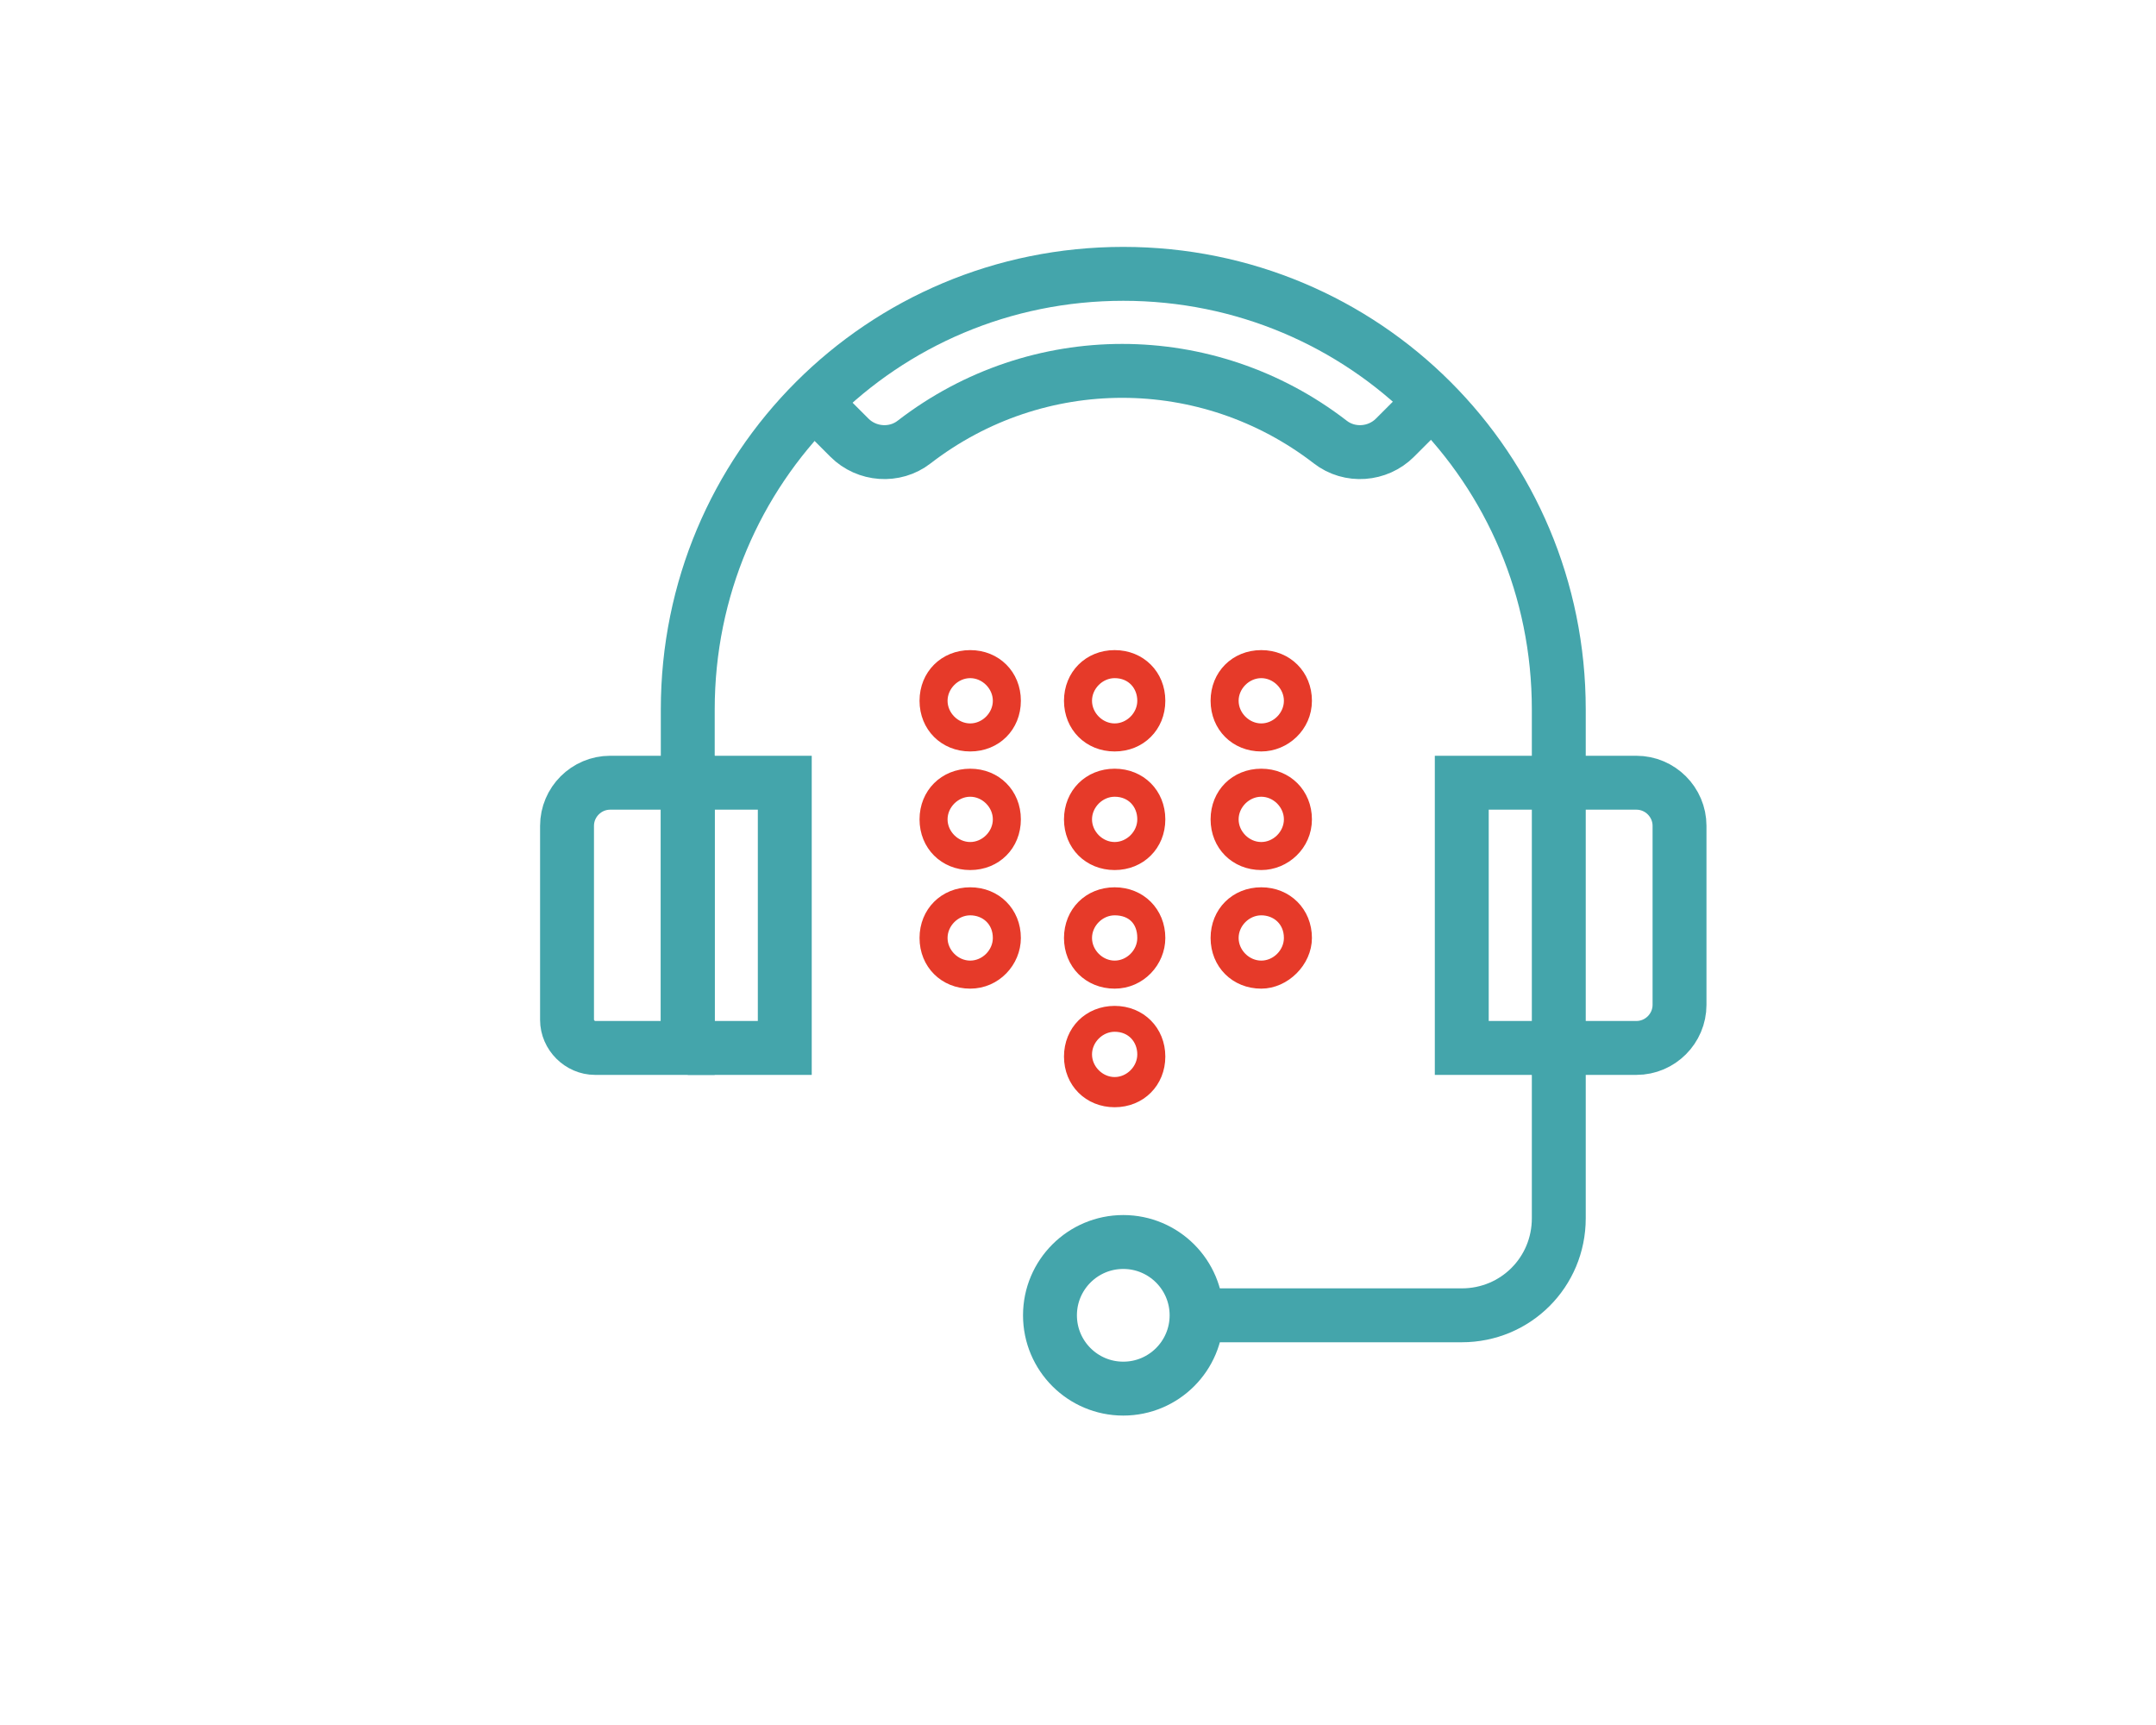
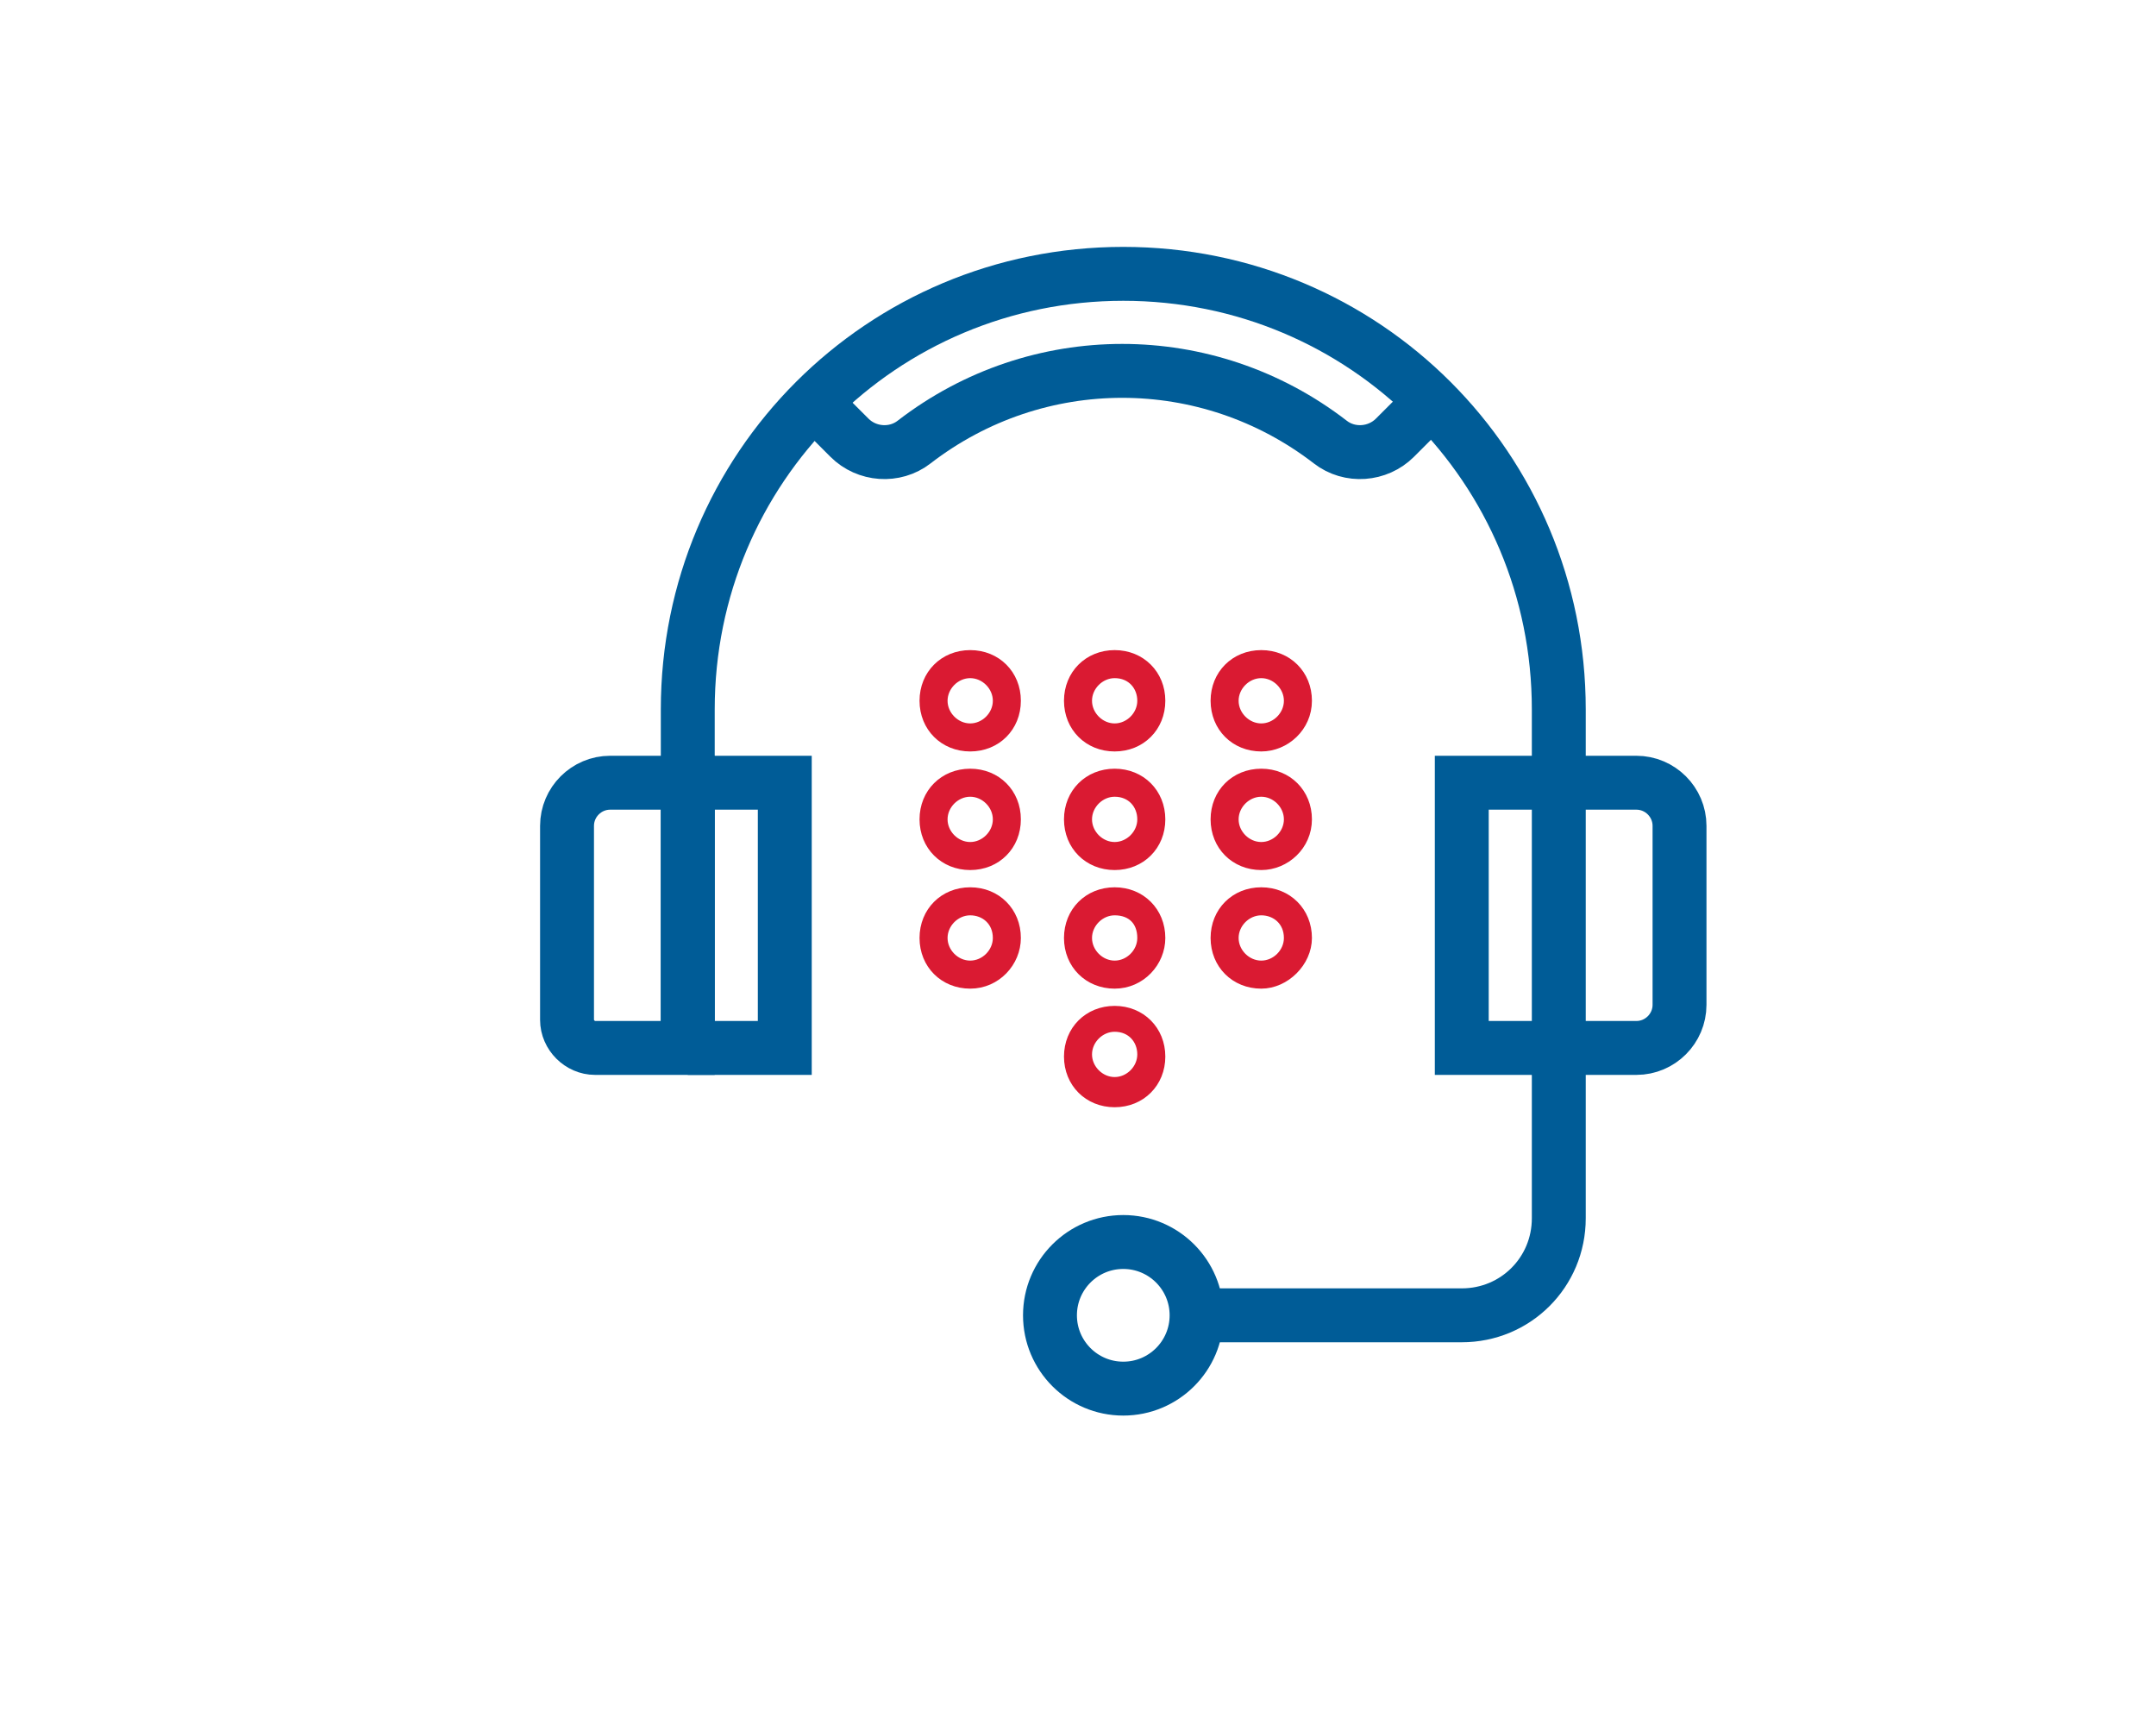
<svg xmlns="http://www.w3.org/2000/svg" version="1.1" id="Layer_1" x="0" y="0" viewBox="0 0 100 80" xml:space="preserve">
-   <style>.st1{stroke-miterlimit:10;fill:none;stroke:#44a5ab;stroke-width:2.5}</style>
-   <path d="M45 34.6c-1.2 0-2.1-.9-2.1-2.1 0-1.2.9-2.1 2.1-2.1 1.2 0 2.1.9 2.1 2.1 0 1.2-.9 2.1-2.1 2.1zm0-3.4c-.7 0-1.3.6-1.3 1.3 0 .7.6 1.3 1.3 1.3.7 0 1.3-.6 1.3-1.3 0-.7-.6-1.3-1.3-1.3zm6.7 3.4c-1.2 0-2.1-.9-2.1-2.1 0-1.2.9-2.1 2.1-2.1 1.2 0 2.1.9 2.1 2.1 0 1.2-.9 2.1-2.1 2.1zm0-3.4c-.7 0-1.3.6-1.3 1.3 0 .7.6 1.3 1.3 1.3.7 0 1.3-.6 1.3-1.3 0-.7-.5-1.3-1.3-1.3zm6.8 3.4c-1.2 0-2.1-.9-2.1-2.1 0-1.2.9-2.1 2.1-2.1 1.2 0 2.1.9 2.1 2.1 0 1.2-1 2.1-2.1 2.1zm0-3.4c-.7 0-1.3.6-1.3 1.3 0 .7.6 1.3 1.3 1.3.7 0 1.3-.6 1.3-1.3 0-.7-.6-1.3-1.3-1.3zM45 40.1c-1.2 0-2.1-.9-2.1-2.1s.9-2.1 2.1-2.1c1.2 0 2.1.9 2.1 2.1s-.9 2.1-2.1 2.1zm0-3.4c-.7 0-1.3.6-1.3 1.3s.6 1.3 1.3 1.3c.7 0 1.3-.6 1.3-1.3s-.6-1.3-1.3-1.3zm6.7 3.4c-1.2 0-2.1-.9-2.1-2.1s.9-2.1 2.1-2.1c1.2 0 2.1.9 2.1 2.1s-.9 2.1-2.1 2.1zm0-3.4c-.7 0-1.3.6-1.3 1.3s.6 1.3 1.3 1.3c.7 0 1.3-.6 1.3-1.3s-.5-1.3-1.3-1.3zm6.8 3.4c-1.2 0-2.1-.9-2.1-2.1s.9-2.1 2.1-2.1c1.2 0 2.1.9 2.1 2.1s-1 2.1-2.1 2.1zm0-3.4c-.7 0-1.3.6-1.3 1.3s.6 1.3 1.3 1.3c.7 0 1.3-.6 1.3-1.3s-.6-1.3-1.3-1.3zM45 45.6c-1.2 0-2.1-.9-2.1-2.1 0-1.2.9-2.1 2.1-2.1 1.2 0 2.1.9 2.1 2.1 0 1.1-.9 2.1-2.1 2.1zm0-3.4c-.7 0-1.3.6-1.3 1.3 0 .7.6 1.3 1.3 1.3.7 0 1.3-.6 1.3-1.3 0-.8-.6-1.3-1.3-1.3zm6.7 3.4c-1.2 0-2.1-.9-2.1-2.1 0-1.2.9-2.1 2.1-2.1 1.2 0 2.1.9 2.1 2.1 0 1.1-.9 2.1-2.1 2.1zm0-3.4c-.7 0-1.3.6-1.3 1.3 0 .7.6 1.3 1.3 1.3.7 0 1.3-.6 1.3-1.3 0-.8-.5-1.3-1.3-1.3zm6.8 3.4c-1.2 0-2.1-.9-2.1-2.1 0-1.2.9-2.1 2.1-2.1 1.2 0 2.1.9 2.1 2.1 0 1.1-1 2.1-2.1 2.1zm0-3.4c-.7 0-1.3.6-1.3 1.3 0 .7.6 1.3 1.3 1.3.7 0 1.3-.6 1.3-1.3 0-.8-.6-1.3-1.3-1.3zm-6.8 8.9c-1.2 0-2.1-.9-2.1-2.1s.9-2.1 2.1-2.1c1.2 0 2.1.9 2.1 2.1s-.9 2.1-2.1 2.1zm0-3.5c-.7 0-1.3.6-1.3 1.3s.6 1.3 1.3 1.3c.7 0 1.3-.6 1.3-1.3s-.5-1.3-1.3-1.3z" fill="#e63a29" stroke="#e63a29" stroke-width=".5" stroke-miterlimit="10" />
+   <style>.st1{fill:none;stroke:#005c97;stroke-width:2.5;stroke-miterlimit:10}</style>
+   <path d="M45 34.6c-1.2 0-2.1-.9-2.1-2.1 0-1.2.9-2.1 2.1-2.1 1.2 0 2.1.9 2.1 2.1s-.9 2.1-2.1 2.1zm0-3.4c-.7 0-1.3.6-1.3 1.3s.6 1.3 1.3 1.3 1.3-.6 1.3-1.3-.6-1.3-1.3-1.3zm6.7 3.4c-1.2 0-2.1-.9-2.1-2.1 0-1.2.9-2.1 2.1-2.1 1.2 0 2.1.9 2.1 2.1s-.9 2.1-2.1 2.1zm0-3.4c-.7 0-1.3.6-1.3 1.3s.6 1.3 1.3 1.3 1.3-.6 1.3-1.3-.5-1.3-1.3-1.3zm6.8 3.4c-1.2 0-2.1-.9-2.1-2.1 0-1.2.9-2.1 2.1-2.1 1.2 0 2.1.9 2.1 2.1s-1 2.1-2.1 2.1zm0-3.4c-.7 0-1.3.6-1.3 1.3s.6 1.3 1.3 1.3 1.3-.6 1.3-1.3-.6-1.3-1.3-1.3zM45 40.1c-1.2 0-2.1-.9-2.1-2.1s.9-2.1 2.1-2.1c1.2 0 2.1.9 2.1 2.1s-.9 2.1-2.1 2.1zm0-3.4c-.7 0-1.3.6-1.3 1.3s.6 1.3 1.3 1.3 1.3-.6 1.3-1.3-.6-1.3-1.3-1.3zm6.7 3.4c-1.2 0-2.1-.9-2.1-2.1s.9-2.1 2.1-2.1c1.2 0 2.1.9 2.1 2.1s-.9 2.1-2.1 2.1zm0-3.4c-.7 0-1.3.6-1.3 1.3s.6 1.3 1.3 1.3S53 38.7 53 38s-.5-1.3-1.3-1.3zm6.8 3.4c-1.2 0-2.1-.9-2.1-2.1s.9-2.1 2.1-2.1c1.2 0 2.1.9 2.1 2.1s-1 2.1-2.1 2.1zm0-3.4c-.7 0-1.3.6-1.3 1.3s.6 1.3 1.3 1.3 1.3-.6 1.3-1.3-.6-1.3-1.3-1.3zM45 45.6c-1.2 0-2.1-.9-2.1-2.1 0-1.2.9-2.1 2.1-2.1 1.2 0 2.1.9 2.1 2.1 0 1.1-.9 2.1-2.1 2.1zm0-3.4c-.7 0-1.3.6-1.3 1.3s.6 1.3 1.3 1.3 1.3-.6 1.3-1.3c0-.8-.6-1.3-1.3-1.3zm6.7 3.4c-1.2 0-2.1-.9-2.1-2.1 0-1.2.9-2.1 2.1-2.1 1.2 0 2.1.9 2.1 2.1 0 1.1-.9 2.1-2.1 2.1zm0-3.4c-.7 0-1.3.6-1.3 1.3s.6 1.3 1.3 1.3 1.3-.6 1.3-1.3c0-.8-.5-1.3-1.3-1.3zm6.8 3.4c-1.2 0-2.1-.9-2.1-2.1 0-1.2.9-2.1 2.1-2.1 1.2 0 2.1.9 2.1 2.1 0 1.1-1 2.1-2.1 2.1zm0-3.4c-.7 0-1.3.6-1.3 1.3s.6 1.3 1.3 1.3 1.3-.6 1.3-1.3c0-.8-.6-1.3-1.3-1.3zm-6.8 8.9c-1.2 0-2.1-.9-2.1-2.1s.9-2.1 2.1-2.1c1.2 0 2.1.9 2.1 2.1s-.9 2.1-2.1 2.1zm0-3.5c-.7 0-1.3.6-1.3 1.3s.6 1.3 1.3 1.3 1.3-.6 1.3-1.3-.5-1.3-1.3-1.3z" fill="#da1a32" stroke="#da1a32" stroke-width=".5" stroke-miterlimit="10" />
  <path class="st1" d="M31.9 47.5V32.9c0-11.2 9-20.2 20.2-20.2s20.2 9 20.2 20.2v14.6m0 1.1h3.6c1.1 0 2-.9 2-2v-8.3c0-1.1-.9-2-2-2h-3.6v12.3z" />
  <path class="st1" d="M27.6 48.6h4.3V36.3h-3.6c-1.1 0-2 .9-2 2v9c0 .7.6 1.3 1.3 1.3zM55.5 61h12.3c2.5 0 4.5-2 4.5-4.5v-7.9" />
  <circle class="st1" cx="52.1" cy="61" r="3.4" />
  <path class="st1" d="M72.3 36.3h-4.5v12.3h4.5M31.9 36.3h4.5v12.3h-4.5m34.5-30l-1.7 1.7c-.8.8-2.1.9-3 .2-5.7-4.4-13.6-4.4-19.3 0-.9.7-2.2.6-3-.2l-1.7-1.7" />
</svg>
